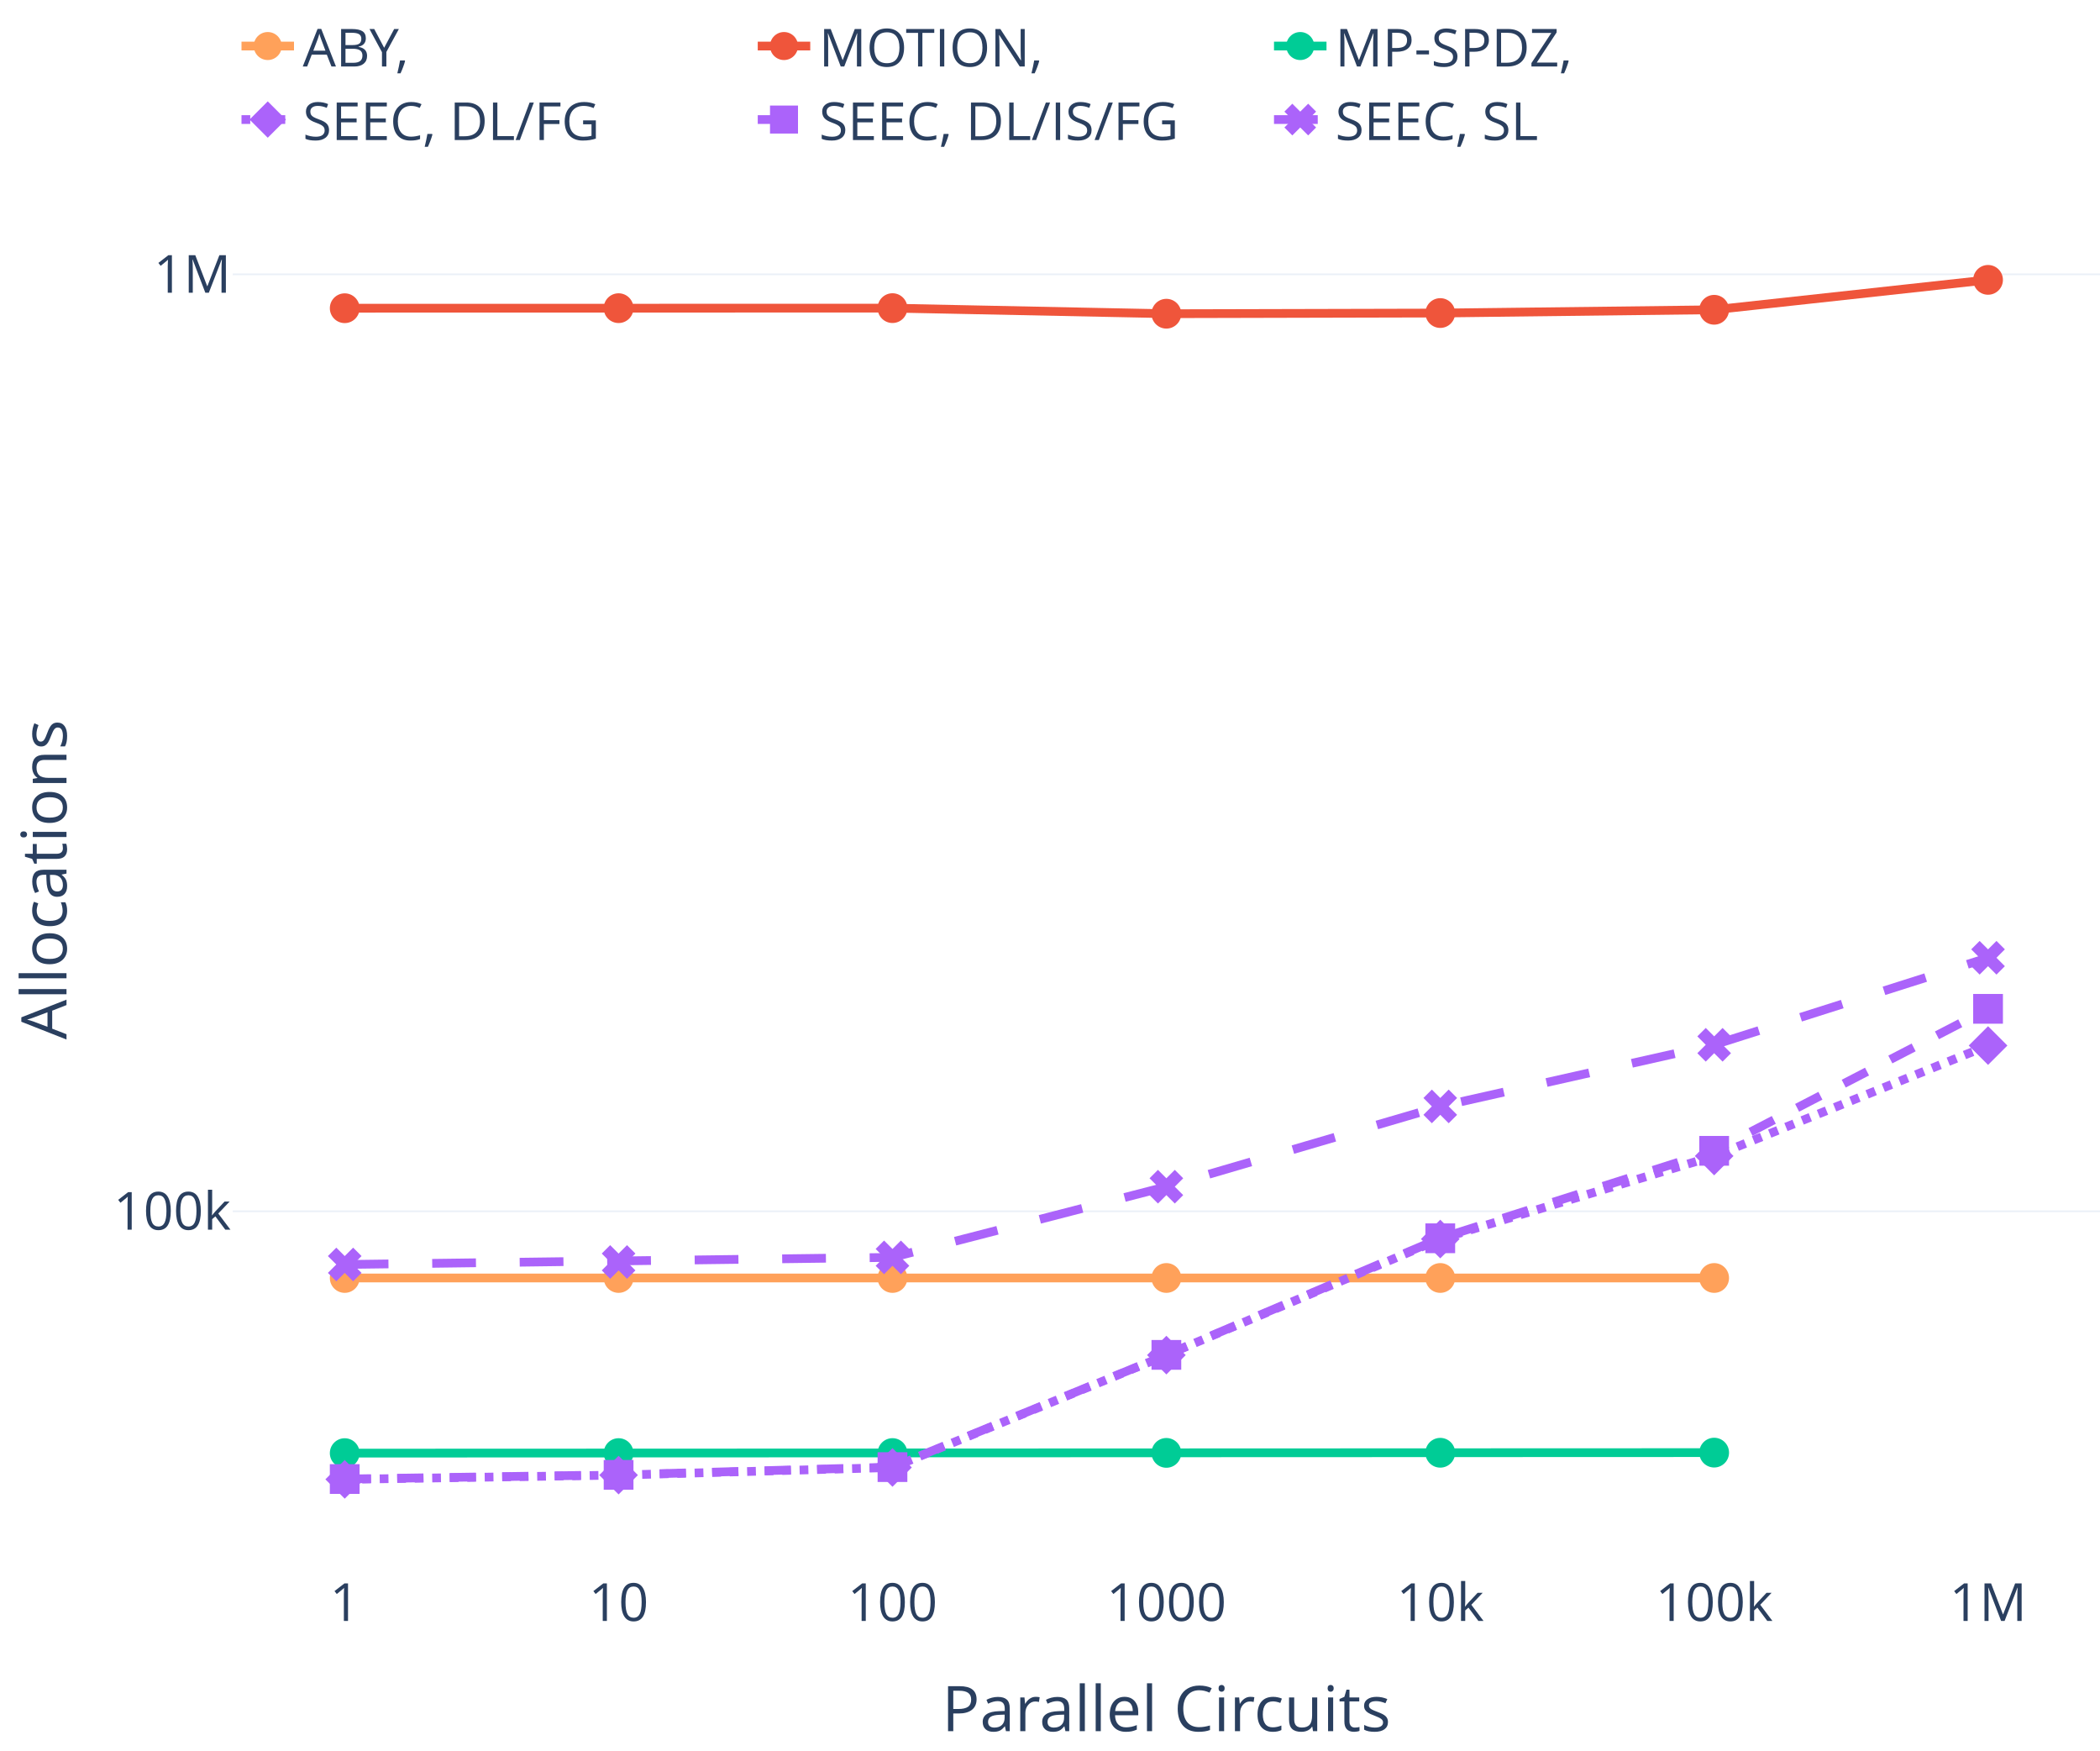
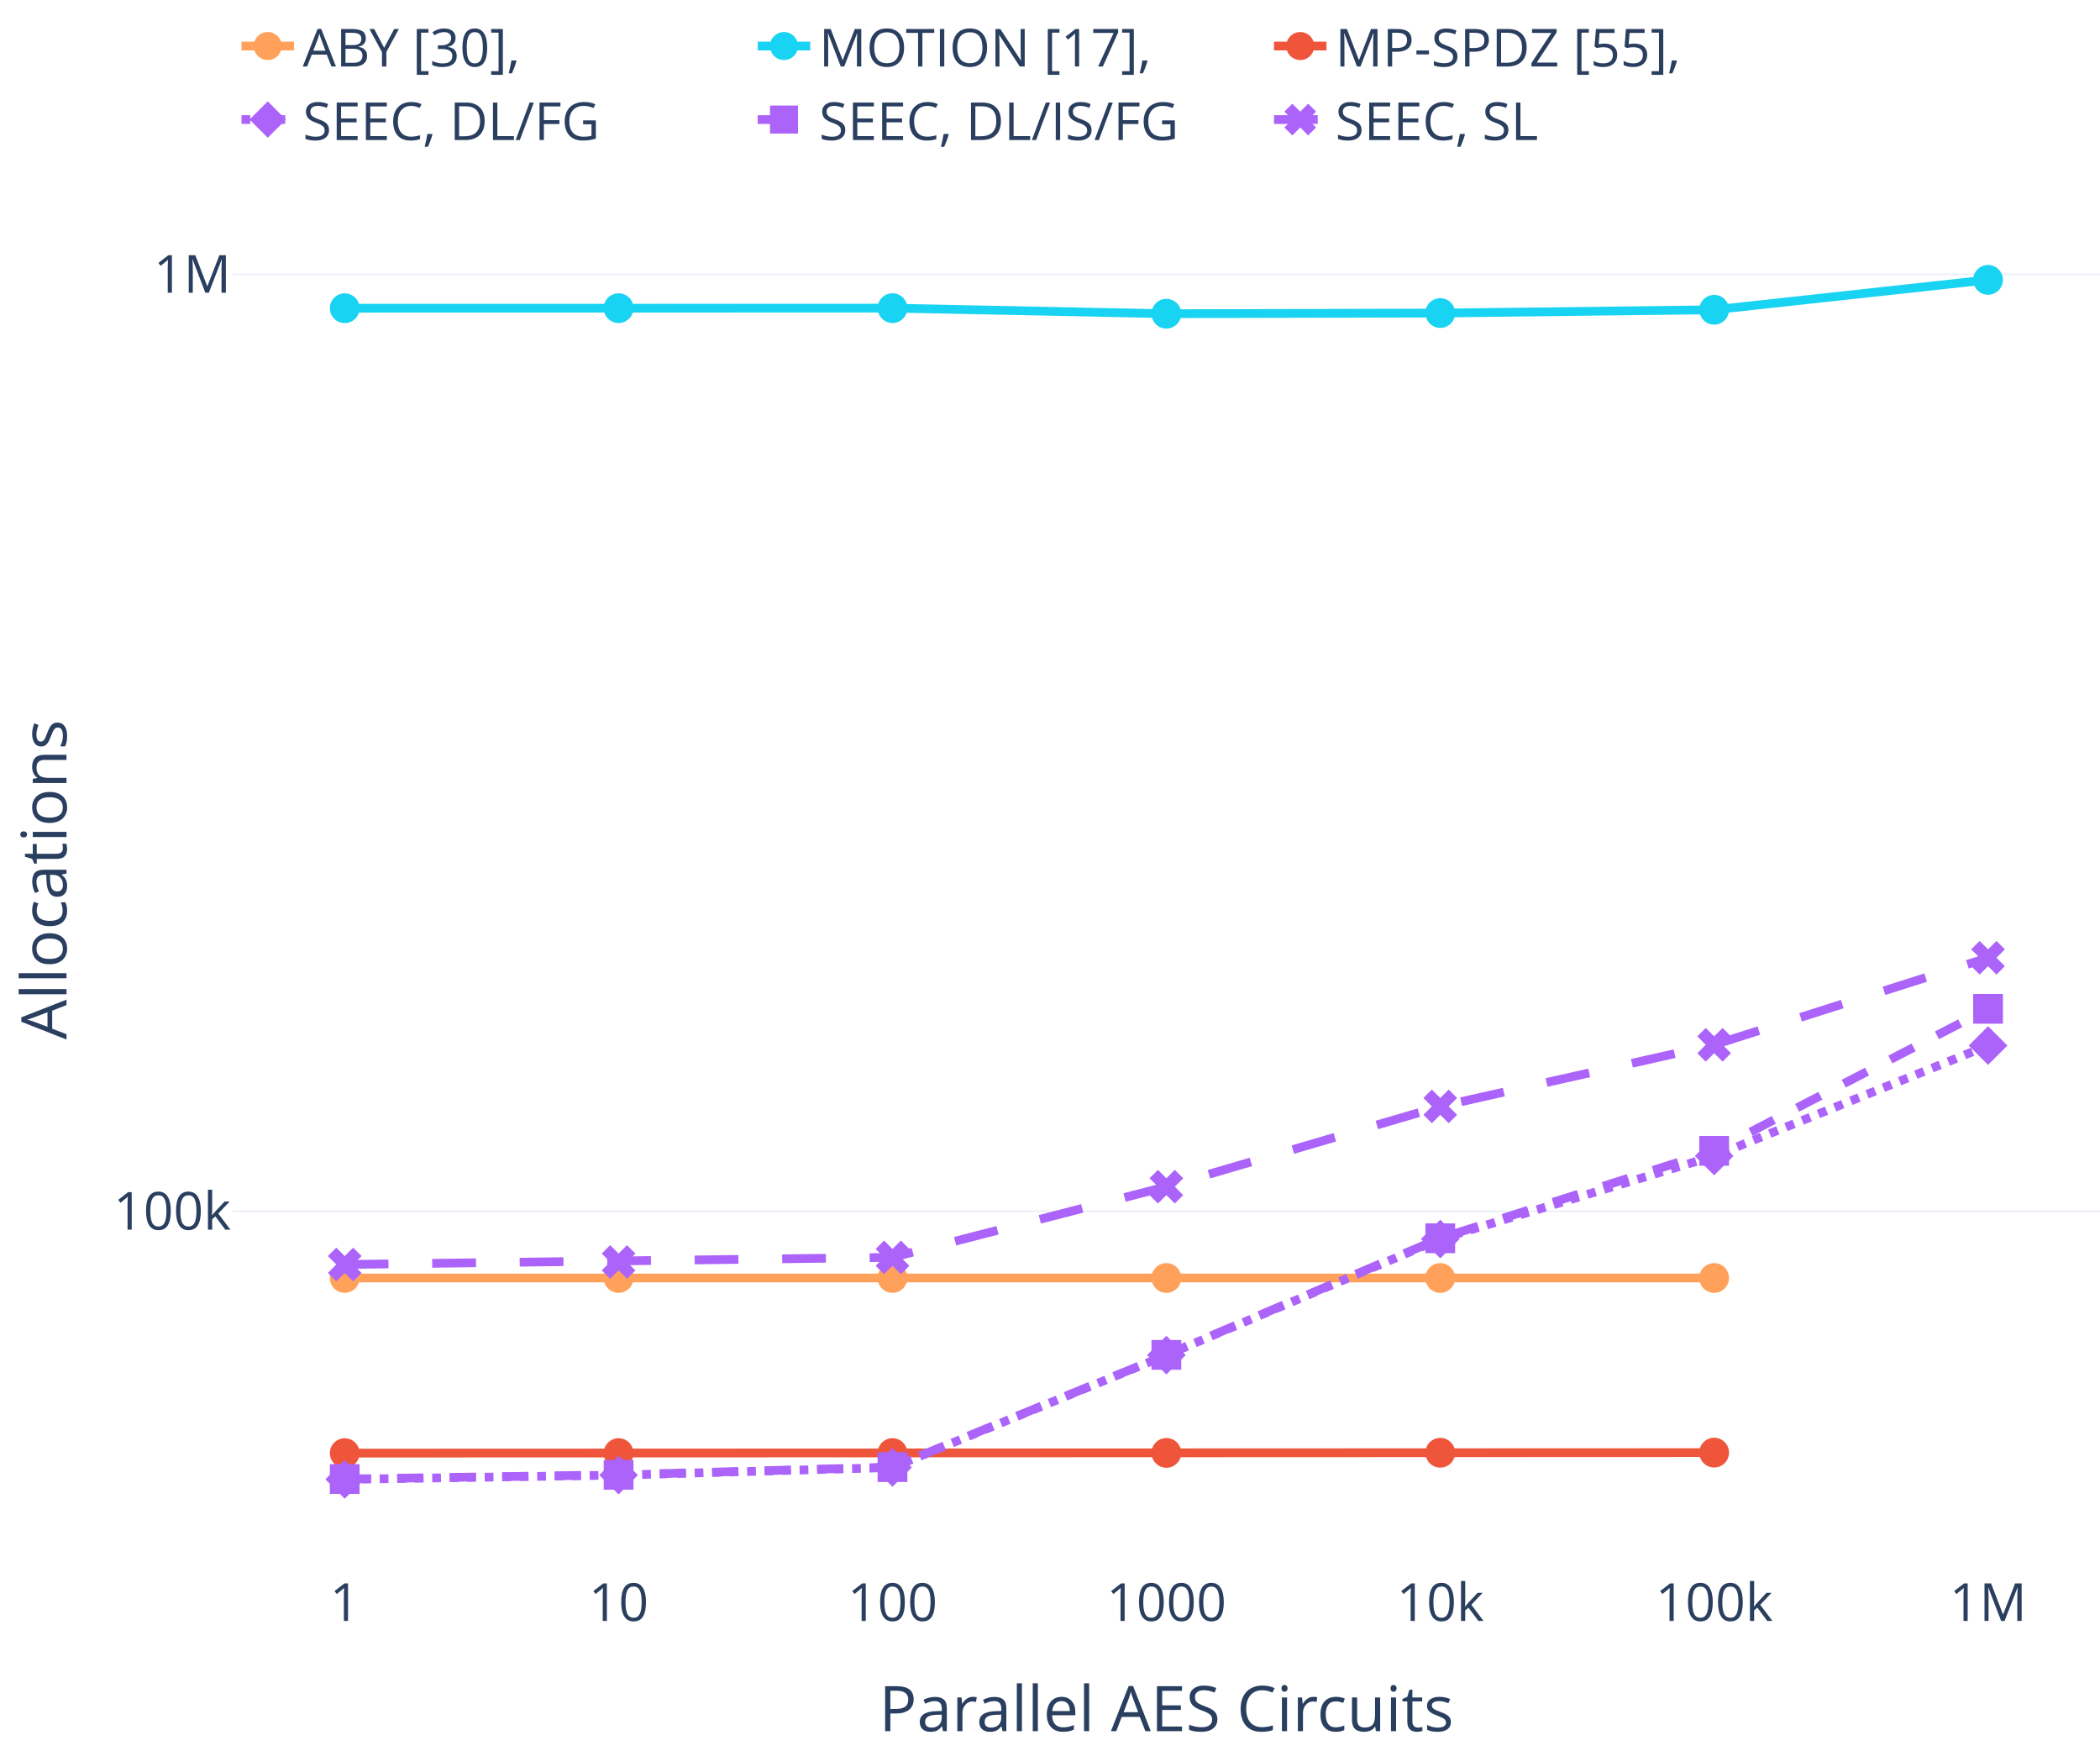
<svg xmlns="http://www.w3.org/2000/svg" class="main-svg" width="1200" height="1000" style="" viewBox="0 0 1200 1000">
  <rect x="0" y="0" width="1200" height="1000" style="fill: rgb(255, 255, 255); fill-opacity: 1;" />
-   <defs id="defs-3bbcf8">
+   <defs id="defs-82abd8">
    <g class="clips">
-       <clipPath id="clip3bbcf8xyplot" class="plotclip">
+       <clipPath id="clip82abd8xyplot" class="plotclip">
        <rect width="1067" height="785" />
      </clipPath>
-       <clipPath class="axesclip" id="clip3bbcf8x">
+       <clipPath class="axesclip" id="clip82abd8x">
        <rect x="133" y="0" width="1067" height="1000" />
      </clipPath>
-       <clipPath class="axesclip" id="clip3bbcf8y">
+       <clipPath class="axesclip" id="clip82abd8y">
        <rect x="0" y="110" width="1200" height="785" />
      </clipPath>
-       <clipPath class="axesclip" id="clip3bbcf8xy">
+       <clipPath class="axesclip" id="clip82abd8xy">
        <rect x="133" y="110" width="1067" height="785" />
      </clipPath>
    </g>
    <g class="gradients" />
    <g class="patterns" />
  </defs>
  <g class="bglayer" />
  <g class="layer-below">
    <g class="imagelayer" />
    <g class="shapelayer" />
  </g>
  <g class="cartesianlayer">
    <g class="subplot xy">
      <g class="layer-subplot">
        <g class="shapelayer" />
        <g class="imagelayer" />
      </g>
      <g class="minor-gridlayer">
        <g class="x" />
        <g class="y" />
      </g>
      <g class="gridlayer">
        <g class="x" />
        <g class="y">
          <path class="ygrid crisp" transform="translate(0,691.99)" d="M133,0h1067" style="stroke: rgb(235, 240, 248); stroke-opacity: 1; stroke-width: 1px;" />
          <path class="ygrid crisp" transform="translate(0,156.73)" d="M133,0h1067" style="stroke: rgb(235, 240, 248); stroke-opacity: 1; stroke-width: 1px;" />
        </g>
      </g>
      <g class="zerolinelayer" />
      <path class="xlines-below" />
      <path class="ylines-below" />
      <g class="overlines-below" />
      <g class="xaxislayer-below" />
      <g class="yaxislayer-below" />
      <g class="overaxes-below" />
-       <g class="plot" transform="translate(133,110)" clip-path="url(#clip3bbcf8xyplot)">
+       <g class="plot" transform="translate(133,110)" clip-path="url(#clip82abd8xyplot)">
        <g class="scatterlayer mlayer">
-           <g class="trace scatter trace891a76" style="stroke-miterlimit: 2; opacity: 1;">
+           <g class="trace scatter trace48ddb7" style="stroke-miterlimit: 2; opacity: 1;">
            <g class="fills" />
            <g class="errorbars" />
            <g class="lines">
              <path class="js-line" d="M63.98,620.09L846.52,620.09" style="vector-effect: none; fill: none; stroke: rgb(255, 161, 90); stroke-opacity: 1; stroke-width: 5px; opacity: 1;" />
            </g>
            <g class="points">
              <path class="point" transform="translate(63.98,620.09)" d="M8.5,0A8.5,8.5 0 1,1 0,-8.5A8.5,8.5 0 0,1 8.5,0Z" style="opacity: 1; stroke-width: 0px; fill: rgb(255, 161, 90); fill-opacity: 1;" />
              <path class="point" transform="translate(220.48,620.09)" d="M8.5,0A8.5,8.5 0 1,1 0,-8.5A8.5,8.5 0 0,1 8.5,0Z" style="opacity: 1; stroke-width: 0px; fill: rgb(255, 161, 90); fill-opacity: 1;" />
              <path class="point" transform="translate(376.99,620.09)" d="M8.5,0A8.5,8.5 0 1,1 0,-8.5A8.5,8.5 0 0,1 8.5,0Z" style="opacity: 1; stroke-width: 0px; fill: rgb(255, 161, 90); fill-opacity: 1;" />
              <path class="point" transform="translate(533.5,620.09)" d="M8.5,0A8.5,8.5 0 1,1 0,-8.5A8.5,8.5 0 0,1 8.5,0Z" style="opacity: 1; stroke-width: 0px; fill: rgb(255, 161, 90); fill-opacity: 1;" />
              <path class="point" transform="translate(690.01,620.09)" d="M8.5,0A8.5,8.5 0 1,1 0,-8.5A8.5,8.5 0 0,1 8.5,0Z" style="opacity: 1; stroke-width: 0px; fill: rgb(255, 161, 90); fill-opacity: 1;" />
              <path class="point" transform="translate(846.52,620.09)" d="M8.5,0A8.5,8.5 0 1,1 0,-8.5A8.5,8.5 0 0,1 8.5,0Z" style="opacity: 1; stroke-width: 0px; fill: rgb(255, 161, 90); fill-opacity: 1;" />
            </g>
            <g class="text" />
          </g>
-           <g class="trace scatter trace43a519" style="stroke-miterlimit: 2; opacity: 1;">
-             <g class="fills" />
-             <g class="errorbars" />
-             <g class="lines">
-               <path class="js-line" d="M63.98,66.08L376.99,66.03L533.5,69.22L690.01,68.84L846.52,66.97L1003.03,49.88" style="vector-effect: none; fill: none; stroke: rgb(239, 85, 59); stroke-opacity: 1; stroke-width: 5px; opacity: 1;" />
-             </g>
-             <g class="points">
-               <path class="point" transform="translate(63.98,66.08)" d="M8.5,0A8.5,8.5 0 1,1 0,-8.5A8.5,8.5 0 0,1 8.5,0Z" style="opacity: 1; stroke-width: 0px; fill: rgb(239, 85, 59); fill-opacity: 1;" />
-               <path class="point" transform="translate(220.48,66.05)" d="M8.5,0A8.5,8.5 0 1,1 0,-8.5A8.5,8.5 0 0,1 8.5,0Z" style="opacity: 1; stroke-width: 0px; fill: rgb(239, 85, 59); fill-opacity: 1;" />
-               <path class="point" transform="translate(376.99,66.03)" d="M8.5,0A8.5,8.5 0 1,1 0,-8.5A8.5,8.5 0 0,1 8.5,0Z" style="opacity: 1; stroke-width: 0px; fill: rgb(239, 85, 59); fill-opacity: 1;" />
-               <path class="point" transform="translate(533.5,69.22)" d="M8.5,0A8.5,8.5 0 1,1 0,-8.5A8.5,8.5 0 0,1 8.5,0Z" style="opacity: 1; stroke-width: 0px; fill: rgb(239, 85, 59); fill-opacity: 1;" />
-               <path class="point" transform="translate(690.01,68.84)" d="M8.5,0A8.5,8.5 0 1,1 0,-8.5A8.5,8.5 0 0,1 8.5,0Z" style="opacity: 1; stroke-width: 0px; fill: rgb(239, 85, 59); fill-opacity: 1;" />
-               <path class="point" transform="translate(846.52,66.97)" d="M8.5,0A8.5,8.5 0 1,1 0,-8.5A8.5,8.5 0 0,1 8.5,0Z" style="opacity: 1; stroke-width: 0px; fill: rgb(239, 85, 59); fill-opacity: 1;" />
-               <path class="point" transform="translate(1003.03,49.88)" d="M8.5,0A8.5,8.5 0 1,1 0,-8.5A8.5,8.5 0 0,1 8.5,0Z" style="opacity: 1; stroke-width: 0px; fill: rgb(239, 85, 59); fill-opacity: 1;" />
-             </g>
-             <g class="text" />
-           </g>
-           <g class="trace scatter trace072ea4" style="stroke-miterlimit: 2; opacity: 1;">
-             <g class="fills" />
-             <g class="errorbars" />
-             <g class="lines">
-               <path class="js-line" d="M63.98,720.15L846.52,719.86" style="vector-effect: none; fill: none; stroke: rgb(0, 204, 150); stroke-opacity: 1; stroke-width: 5px; opacity: 1;" />
-             </g>
-             <g class="points">
-               <path class="point" transform="translate(63.98,720.15)" d="M8.5,0A8.5,8.5 0 1,1 0,-8.5A8.5,8.5 0 0,1 8.5,0Z" style="opacity: 1; stroke-width: 0px; fill: rgb(0, 204, 150); fill-opacity: 1;" />
-               <path class="point" transform="translate(220.48,720.13)" d="M8.5,0A8.5,8.5 0 1,1 0,-8.5A8.5,8.5 0 0,1 8.5,0Z" style="opacity: 1; stroke-width: 0px; fill: rgb(0, 204, 150); fill-opacity: 1;" />
-               <path class="point" transform="translate(376.99,720.11)" d="M8.5,0A8.5,8.5 0 1,1 0,-8.5A8.5,8.5 0 0,1 8.5,0Z" style="opacity: 1; stroke-width: 0px; fill: rgb(0, 204, 150); fill-opacity: 1;" />
-               <path class="point" transform="translate(533.5,720.01)" d="M8.5,0A8.5,8.5 0 1,1 0,-8.5A8.5,8.5 0 0,1 8.5,0Z" style="opacity: 1; stroke-width: 0px; fill: rgb(0, 204, 150); fill-opacity: 1;" />
-               <path class="point" transform="translate(690.01,719.94)" d="M8.5,0A8.5,8.5 0 1,1 0,-8.5A8.5,8.5 0 0,1 8.5,0Z" style="opacity: 1; stroke-width: 0px; fill: rgb(0, 204, 150); fill-opacity: 1;" />
-               <path class="point" transform="translate(846.52,719.86)" d="M8.5,0A8.5,8.5 0 1,1 0,-8.5A8.5,8.5 0 0,1 8.5,0Z" style="opacity: 1; stroke-width: 0px; fill: rgb(0, 204, 150); fill-opacity: 1;" />
-             </g>
-             <g class="text" />
-           </g>
-           <g class="trace scatter tracebaf85b" style="stroke-miterlimit: 2; opacity: 1;">
+           <g class="trace scatter trace11495b" style="stroke-miterlimit: 2; opacity: 1;">
+             <g class="fills" />
+             <g class="errorbars" />
+             <g class="lines">
+               <path class="js-line" d="M63.98,66.08L376.99,66.03L533.5,69.22L690.01,68.84L846.52,66.97L1003.03,49.88" style="vector-effect: none; fill: none; stroke: rgb(25, 211, 243); stroke-opacity: 1; stroke-width: 5px; opacity: 1;" />
+             </g>
+             <g class="points">
+               <path class="point" transform="translate(63.98,66.08)" d="M8.5,0A8.5,8.5 0 1,1 0,-8.5A8.5,8.5 0 0,1 8.5,0Z" style="opacity: 1; stroke-width: 0px; fill: rgb(25, 211, 243); fill-opacity: 1;" />
+               <path class="point" transform="translate(220.48,66.05)" d="M8.5,0A8.5,8.5 0 1,1 0,-8.5A8.5,8.5 0 0,1 8.5,0Z" style="opacity: 1; stroke-width: 0px; fill: rgb(25, 211, 243); fill-opacity: 1;" />
+               <path class="point" transform="translate(376.99,66.03)" d="M8.5,0A8.5,8.5 0 1,1 0,-8.5A8.5,8.5 0 0,1 8.5,0Z" style="opacity: 1; stroke-width: 0px; fill: rgb(25, 211, 243); fill-opacity: 1;" />
+               <path class="point" transform="translate(533.5,69.22)" d="M8.5,0A8.5,8.5 0 1,1 0,-8.5A8.5,8.5 0 0,1 8.5,0Z" style="opacity: 1; stroke-width: 0px; fill: rgb(25, 211, 243); fill-opacity: 1;" />
+               <path class="point" transform="translate(690.01,68.84)" d="M8.5,0A8.5,8.5 0 1,1 0,-8.5A8.5,8.5 0 0,1 8.5,0Z" style="opacity: 1; stroke-width: 0px; fill: rgb(25, 211, 243); fill-opacity: 1;" />
+               <path class="point" transform="translate(846.52,66.97)" d="M8.5,0A8.5,8.5 0 1,1 0,-8.5A8.5,8.5 0 0,1 8.5,0Z" style="opacity: 1; stroke-width: 0px; fill: rgb(25, 211, 243); fill-opacity: 1;" />
+               <path class="point" transform="translate(1003.03,49.88)" d="M8.5,0A8.5,8.5 0 1,1 0,-8.5A8.5,8.5 0 0,1 8.5,0Z" style="opacity: 1; stroke-width: 0px; fill: rgb(25, 211, 243); fill-opacity: 1;" />
+             </g>
+             <g class="text" />
+           </g>
+           <g class="trace scatter trace55a1e8" style="stroke-miterlimit: 2; opacity: 1;">
+             <g class="fills" />
+             <g class="errorbars" />
+             <g class="lines">
+               <path class="js-line" d="M63.98,720.15L846.52,719.86" style="vector-effect: none; fill: none; stroke: rgb(239, 85, 59); stroke-opacity: 1; stroke-width: 5px; opacity: 1;" />
+             </g>
+             <g class="points">
+               <path class="point" transform="translate(63.98,720.15)" d="M8.5,0A8.5,8.5 0 1,1 0,-8.5A8.5,8.5 0 0,1 8.5,0Z" style="opacity: 1; stroke-width: 0px; fill: rgb(239, 85, 59); fill-opacity: 1;" />
+               <path class="point" transform="translate(220.48,720.13)" d="M8.5,0A8.5,8.5 0 1,1 0,-8.5A8.5,8.5 0 0,1 8.5,0Z" style="opacity: 1; stroke-width: 0px; fill: rgb(239, 85, 59); fill-opacity: 1;" />
+               <path class="point" transform="translate(376.99,720.11)" d="M8.5,0A8.5,8.5 0 1,1 0,-8.5A8.5,8.5 0 0,1 8.5,0Z" style="opacity: 1; stroke-width: 0px; fill: rgb(239, 85, 59); fill-opacity: 1;" />
+               <path class="point" transform="translate(533.5,720.01)" d="M8.5,0A8.5,8.5 0 1,1 0,-8.5A8.5,8.5 0 0,1 8.5,0Z" style="opacity: 1; stroke-width: 0px; fill: rgb(239, 85, 59); fill-opacity: 1;" />
+               <path class="point" transform="translate(690.01,719.94)" d="M8.5,0A8.5,8.5 0 1,1 0,-8.5A8.5,8.5 0 0,1 8.5,0Z" style="opacity: 1; stroke-width: 0px; fill: rgb(239, 85, 59); fill-opacity: 1;" />
+               <path class="point" transform="translate(846.52,719.86)" d="M8.5,0A8.5,8.5 0 1,1 0,-8.5A8.5,8.5 0 0,1 8.5,0Z" style="opacity: 1; stroke-width: 0px; fill: rgb(239, 85, 59); fill-opacity: 1;" />
+             </g>
+             <g class="text" />
+           </g>
+           <g class="trace scatter trace42d8d4" style="stroke-miterlimit: 2; opacity: 1;">
            <g class="fills" />
            <g class="errorbars" />
            <g class="lines">
              <path class="js-line" d="M63.98,735.13L220.48,732.7L376.99,728.34L533.5,664.15L690.01,597.84L846.52,550.41L1003.03,487.31" style="vector-effect: none; fill: none; stroke: rgb(171, 99, 250); stroke-opacity: 1; stroke-dasharray: 5px, 5px; stroke-width: 5px; opacity: 1;" />
            </g>
            <g class="points">
              <path class="point" transform="translate(63.98,735.13)" d="M11.05,0L0,11.05L-11.05,0L0,-11.05Z" style="opacity: 1; stroke-width: 0px; fill: rgb(171, 99, 250); fill-opacity: 1;" />
              <path class="point" transform="translate(220.48,732.7)" d="M11.05,0L0,11.05L-11.05,0L0,-11.05Z" style="opacity: 1; stroke-width: 0px; fill: rgb(171, 99, 250); fill-opacity: 1;" />
              <path class="point" transform="translate(376.99,728.34)" d="M11.05,0L0,11.05L-11.05,0L0,-11.05Z" style="opacity: 1; stroke-width: 0px; fill: rgb(171, 99, 250); fill-opacity: 1;" />
              <path class="point" transform="translate(533.5,664.15)" d="M11.05,0L0,11.05L-11.05,0L0,-11.05Z" style="opacity: 1; stroke-width: 0px; fill: rgb(171, 99, 250); fill-opacity: 1;" />
              <path class="point" transform="translate(690.01,597.84)" d="M11.05,0L0,11.05L-11.05,0L0,-11.05Z" style="opacity: 1; stroke-width: 0px; fill: rgb(171, 99, 250); fill-opacity: 1;" />
              <path class="point" transform="translate(846.52,550.41)" d="M11.05,0L0,11.05L-11.05,0L0,-11.05Z" style="opacity: 1; stroke-width: 0px; fill: rgb(171, 99, 250); fill-opacity: 1;" />
              <path class="point" transform="translate(1003.03,487.31)" d="M11.05,0L0,11.05L-11.05,0L0,-11.05Z" style="opacity: 1; stroke-width: 0px; fill: rgb(171, 99, 250); fill-opacity: 1;" />
            </g>
            <g class="text" />
          </g>
-           <g class="trace scatter trace0885f6" style="stroke-miterlimit: 2; opacity: 1;">
+           <g class="trace scatter trace0ea298" style="stroke-miterlimit: 2; opacity: 1;">
            <g class="fills" />
            <g class="errorbars" />
            <g class="lines">
              <path class="js-line" d="M63.98,734.95L220.48,732.55L376.99,728.13L533.5,664.02L690.01,597.41L846.52,547.45L1003.03,466.33" style="vector-effect: none; fill: none; stroke: rgb(171, 99, 250); stroke-opacity: 1; stroke-dasharray: 15px, 15px; stroke-width: 5px; opacity: 1;" />
            </g>
            <g class="points">
              <path class="point" transform="translate(63.98,734.95)" d="M8.5,8.5H-8.5V-8.5H8.5Z" style="opacity: 1; stroke-width: 0px; fill: rgb(171, 99, 250); fill-opacity: 1;" />
              <path class="point" transform="translate(220.48,732.55)" d="M8.5,8.5H-8.5V-8.5H8.5Z" style="opacity: 1; stroke-width: 0px; fill: rgb(171, 99, 250); fill-opacity: 1;" />
              <path class="point" transform="translate(376.99,728.13)" d="M8.5,8.5H-8.5V-8.5H8.5Z" style="opacity: 1; stroke-width: 0px; fill: rgb(171, 99, 250); fill-opacity: 1;" />
              <path class="point" transform="translate(533.5,664.02)" d="M8.5,8.5H-8.5V-8.5H8.5Z" style="opacity: 1; stroke-width: 0px; fill: rgb(171, 99, 250); fill-opacity: 1;" />
              <path class="point" transform="translate(690.01,597.41)" d="M8.5,8.5H-8.5V-8.5H8.5Z" style="opacity: 1; stroke-width: 0px; fill: rgb(171, 99, 250); fill-opacity: 1;" />
              <path class="point" transform="translate(846.52,547.45)" d="M8.5,8.5H-8.5V-8.5H8.5Z" style="opacity: 1; stroke-width: 0px; fill: rgb(171, 99, 250); fill-opacity: 1;" />
              <path class="point" transform="translate(1003.03,466.33)" d="M8.5,8.5H-8.5V-8.5H8.5Z" style="opacity: 1; stroke-width: 0px; fill: rgb(171, 99, 250); fill-opacity: 1;" />
            </g>
            <g class="text" />
          </g>
-           <g class="trace scatter trace849975" style="stroke-miterlimit: 2; opacity: 1;">
+           <g class="trace scatter tracee18279" style="stroke-miterlimit: 2; opacity: 1;">
            <g class="fills" />
            <g class="errorbars" />
            <g class="lines">
              <path class="js-line" d="M63.98,612.38L376.99,608.32L533.5,567.94L690.01,522.07L846.52,486.87L1003.03,437.16" style="vector-effect: none; fill: none; stroke: rgb(171, 99, 250); stroke-opacity: 1; stroke-dasharray: 25px, 25px; stroke-width: 5px; opacity: 1;" />
            </g>
            <g class="points">
              <path class="point" transform="translate(63.98,612.38)" d="M0,4.81l4.81,4.81l4.81,-4.81l-4.81,-4.81l4.81,-4.81l-4.81,-4.81l-4.81,4.81l-4.81,-4.81l-4.81,4.81l4.81,4.81l-4.81,4.81l4.81,4.81Z" style="opacity: 1; stroke-width: 0px; fill: rgb(171, 99, 250); fill-opacity: 1;" />
              <path class="point" transform="translate(220.48,610.95)" d="M0,4.81l4.81,4.81l4.81,-4.81l-4.81,-4.81l4.81,-4.81l-4.81,-4.81l-4.81,4.81l-4.81,-4.81l-4.81,4.81l4.81,4.81l-4.81,4.81l4.81,4.81Z" style="opacity: 1; stroke-width: 0px; fill: rgb(171, 99, 250); fill-opacity: 1;" />
              <path class="point" transform="translate(376.99,608.32)" d="M0,4.81l4.81,4.81l4.81,-4.81l-4.81,-4.81l4.81,-4.81l-4.81,-4.81l-4.81,4.81l-4.81,-4.81l-4.81,4.81l4.81,4.81l-4.81,4.81l4.81,4.81Z" style="opacity: 1; stroke-width: 0px; fill: rgb(171, 99, 250); fill-opacity: 1;" />
              <path class="point" transform="translate(533.5,567.94)" d="M0,4.81l4.81,4.81l4.81,-4.81l-4.81,-4.81l4.81,-4.81l-4.81,-4.81l-4.81,4.81l-4.81,-4.81l-4.81,4.81l4.81,4.81l-4.81,4.81l4.81,4.81Z" style="opacity: 1; stroke-width: 0px; fill: rgb(171, 99, 250); fill-opacity: 1;" />
              <path class="point" transform="translate(690.01,522.07)" d="M0,4.81l4.81,4.81l4.81,-4.81l-4.81,-4.81l4.81,-4.81l-4.81,-4.81l-4.81,4.81l-4.81,-4.81l-4.81,4.81l4.81,4.81l-4.81,4.81l4.81,4.81Z" style="opacity: 1; stroke-width: 0px; fill: rgb(171, 99, 250); fill-opacity: 1;" />
              <path class="point" transform="translate(846.52,486.87)" d="M0,4.81l4.81,4.81l4.81,-4.81l-4.81,-4.81l4.81,-4.81l-4.81,-4.81l-4.81,4.81l-4.81,-4.81l-4.81,4.81l4.81,4.81l-4.81,4.81l4.81,4.81Z" style="opacity: 1; stroke-width: 0px; fill: rgb(171, 99, 250); fill-opacity: 1;" />
              <path class="point" transform="translate(1003.03,437.16)" d="M0,4.81l4.81,4.81l4.81,-4.81l-4.81,-4.81l4.81,-4.81l-4.81,-4.81l-4.81,4.81l-4.81,-4.81l-4.81,4.81l4.81,4.81l-4.81,4.81l4.81,4.81Z" style="opacity: 1; stroke-width: 0px; fill: rgb(171, 99, 250); fill-opacity: 1;" />
            </g>
            <g class="text" />
          </g>
        </g>
      </g>
      <g class="overplot" />
      <path class="xlines-above crisp" d="M0,0" style="fill: none;" />
      <path class="ylines-above crisp" d="M0,0" style="fill: none;" />
      <g class="overlines-above" />
      <g class="xaxislayer-above">
        <g class="xtick">
          <text text-anchor="middle" x="0" y="926" transform="translate(196.98,0)" style="font-family: 'Open Sans', verdana, arial, sans-serif; font-size: 30px; fill: rgb(42, 63, 95); fill-opacity: 1; white-space: pre; opacity: 1;">1</text>
        </g>
        <g class="xtick">
          <text text-anchor="middle" x="0" y="926" style="font-family: 'Open Sans', verdana, arial, sans-serif; font-size: 30px; fill: rgb(42, 63, 95); fill-opacity: 1; white-space: pre; opacity: 1;" transform="translate(353.48,0)">10</text>
        </g>
        <g class="xtick">
          <text text-anchor="middle" x="0" y="926" style="font-family: 'Open Sans', verdana, arial, sans-serif; font-size: 30px; fill: rgb(42, 63, 95); fill-opacity: 1; white-space: pre; opacity: 1;" transform="translate(509.99,0)">100</text>
        </g>
        <g class="xtick">
          <text text-anchor="middle" x="0" y="926" style="font-family: 'Open Sans', verdana, arial, sans-serif; font-size: 30px; fill: rgb(42, 63, 95); fill-opacity: 1; white-space: pre; opacity: 1;" transform="translate(666.5,0)">1000</text>
        </g>
        <g class="xtick">
          <text text-anchor="middle" x="0" y="926" style="font-family: 'Open Sans', verdana, arial, sans-serif; font-size: 30px; fill: rgb(42, 63, 95); fill-opacity: 1; white-space: pre; opacity: 1;" transform="translate(823.01,0)">10k</text>
        </g>
        <g class="xtick">
          <text text-anchor="middle" x="0" y="926" style="font-family: 'Open Sans', verdana, arial, sans-serif; font-size: 30px; fill: rgb(42, 63, 95); fill-opacity: 1; white-space: pre; opacity: 1;" transform="translate(979.52,0)">100k</text>
        </g>
        <g class="xtick">
          <text text-anchor="middle" x="0" y="926" style="font-family: 'Open Sans', verdana, arial, sans-serif; font-size: 30px; fill: rgb(42, 63, 95); fill-opacity: 1; white-space: pre; opacity: 1;" transform="translate(1136.03,0)">1M</text>
        </g>
      </g>
      <g class="yaxislayer-above">
        <g class="ytick">
          <text text-anchor="end" x="132" y="10.5" transform="translate(0,691.99)" style="font-family: 'Open Sans', verdana, arial, sans-serif; font-size: 30px; fill: rgb(42, 63, 95); fill-opacity: 1; white-space: pre; opacity: 1;">100k</text>
        </g>
        <g class="ytick">
          <text text-anchor="end" x="132" y="10.5" style="font-family: 'Open Sans', verdana, arial, sans-serif; font-size: 30px; fill: rgb(42, 63, 95); fill-opacity: 1; white-space: pre; opacity: 1;" transform="translate(0,156.73)">1M</text>
        </g>
      </g>
      <g class="overaxes-above" />
    </g>
  </g>
  <g class="polarlayer" />
  <g class="smithlayer" />
  <g class="ternarylayer" />
  <g class="geolayer" />
  <g class="funnelarealayer" />
  <g class="pielayer" />
  <g class="iciclelayer" />
  <g class="treemaplayer" />
  <g class="sunburstlayer" />
  <g class="glimages" />
-   <defs id="topdefs-3bbcf8">
+   <defs id="topdefs-82abd8">
    <g class="clips" />
-     <clipPath id="legend3bbcf8">
+     <clipPath id="legend82abd8">
      <rect width="885" height="94" x="0" y="0" />
    </clipPath>
  </defs>
  <g class="layer-above">
    <g class="imagelayer" />
    <g class="shapelayer" />
  </g>
  <g class="infolayer">
    <g class="legend" pointer-events="all" transform="translate(133,0.3)">
      <rect class="bg" shape-rendering="crispEdges" width="885" height="94" x="0" y="0" style="stroke: rgb(68, 68, 68); stroke-opacity: 1; fill: rgb(255, 255, 255); fill-opacity: 1; stroke-width: 0px;" />
-       <g class="scrollbox" transform="" clip-path="url(#legend3bbcf8)">
+       <g class="scrollbox" transform="" clip-path="url(#legend82abd8)">
        <g class="groups" transform="">
          <g class="traces" transform="translate(0,26)" style="opacity: 1;">
-             <text class="legendtext" text-anchor="start" x="40" y="11.7" style="font-family: 'Open Sans', verdana, arial, sans-serif; font-size: 30px; fill: rgb(42, 63, 95); fill-opacity: 1; white-space: pre;">ABY, </text>
+             <text class="legendtext" text-anchor="start" x="40" y="11.7" style="font-family: 'Open Sans', verdana, arial, sans-serif; font-size: 30px; fill: rgb(42, 63, 95); fill-opacity: 1; white-space: pre;">ABY [30], </text>
            <g class="layers" style="opacity: 1;">
              <g class="legendfill" />
              <g class="legendlines">
                <path class="js-line" d="M5,0h30" style="fill: none; stroke: rgb(255, 161, 90); stroke-opacity: 1; stroke-width: 5px;" />
              </g>
              <g class="legendsymbols">
                <g class="legendpoints">
                  <path class="scatterpts" transform="translate(20,0)" d="M8,0A8,8 0 1,1 0,-8A8,8 0 0,1 8,0Z" style="opacity: 1; stroke-width: 0px; fill: rgb(255, 161, 90); fill-opacity: 1;" />
                </g>
              </g>
            </g>
            <rect class="legendtoggle" x="0" y="-21" width="292.5" height="42" style="fill: rgb(0, 0, 0); fill-opacity: 0;" />
          </g>
        </g>
        <g class="groups" transform="translate(295,0)">
          <g class="traces" transform="translate(0,26)" style="opacity: 1;">
-             <text class="legendtext" text-anchor="start" x="40" y="11.7" style="font-family: 'Open Sans', verdana, arial, sans-serif; font-size: 30px; fill: rgb(42, 63, 95); fill-opacity: 1; white-space: pre;">MOTION, </text>
+             <text class="legendtext" text-anchor="start" x="40" y="11.7" style="font-family: 'Open Sans', verdana, arial, sans-serif; font-size: 30px; fill: rgb(42, 63, 95); fill-opacity: 1; white-space: pre;">MOTION [17], </text>
+             <g class="layers" style="opacity: 1;">
+               <g class="legendfill" />
+               <g class="legendlines">
+                 <path class="js-line" d="M5,0h30" style="fill: none; stroke: rgb(25, 211, 243); stroke-opacity: 1; stroke-width: 5px;" />
+               </g>
+               <g class="legendsymbols">
+                 <g class="legendpoints">
+                   <path class="scatterpts" transform="translate(20,0)" d="M8,0A8,8 0 1,1 0,-8A8,8 0 0,1 8,0Z" style="opacity: 1; stroke-width: 0px; fill: rgb(25, 211, 243); fill-opacity: 1;" />
+                 </g>
+               </g>
+             </g>
+             <rect class="legendtoggle" x="0" y="-21" width="292.5" height="42" style="fill: rgb(0, 0, 0); fill-opacity: 0;" />
+           </g>
+         </g>
+         <g class="groups" transform="translate(590,0)">
+           <g class="traces" transform="translate(0,26)" style="opacity: 1;">
+             <text class="legendtext" text-anchor="start" x="40" y="11.7" style="font-family: 'Open Sans', verdana, arial, sans-serif; font-size: 30px; fill: rgb(42, 63, 95); fill-opacity: 1; white-space: pre;">MP-SPDZ [55], </text>
            <g class="layers" style="opacity: 1;">
              <g class="legendfill" />
              <g class="legendlines">
                <path class="js-line" d="M5,0h30" style="fill: none; stroke: rgb(239, 85, 59); stroke-opacity: 1; stroke-width: 5px;" />
              </g>
              <g class="legendsymbols">
                <g class="legendpoints">
                  <path class="scatterpts" transform="translate(20,0)" d="M8,0A8,8 0 1,1 0,-8A8,8 0 0,1 8,0Z" style="opacity: 1; stroke-width: 0px; fill: rgb(239, 85, 59); fill-opacity: 1;" />
-                 </g>
-               </g>
-             </g>
-             <rect class="legendtoggle" x="0" y="-21" width="292.5" height="42" style="fill: rgb(0, 0, 0); fill-opacity: 0;" />
-           </g>
-         </g>
-         <g class="groups" transform="translate(590,0)">
-           <g class="traces" transform="translate(0,26)" style="opacity: 1;">
-             <text class="legendtext" text-anchor="start" x="40" y="11.7" style="font-family: 'Open Sans', verdana, arial, sans-serif; font-size: 30px; fill: rgb(42, 63, 95); fill-opacity: 1; white-space: pre;">MP-SPDZ, </text>
-             <g class="layers" style="opacity: 1;">
-               <g class="legendfill" />
-               <g class="legendlines">
-                 <path class="js-line" d="M5,0h30" style="fill: none; stroke: rgb(0, 204, 150); stroke-opacity: 1; stroke-width: 5px;" />
-               </g>
-               <g class="legendsymbols">
-                 <g class="legendpoints">
-                   <path class="scatterpts" transform="translate(20,0)" d="M8,0A8,8 0 1,1 0,-8A8,8 0 0,1 8,0Z" style="opacity: 1; stroke-width: 0px; fill: rgb(0, 204, 150); fill-opacity: 1;" />
                </g>
              </g>
            </g>
            <rect class="legendtoggle" x="0" y="-21" width="292.5" height="42" style="fill: rgb(0, 0, 0); fill-opacity: 0;" />
          </g>
        </g>
        <g class="groups" transform="translate(0,42)">
          <g class="traces" transform="translate(0,26)" style="opacity: 1;">
            <text class="legendtext" text-anchor="start" x="40" y="11.7" style="font-family: 'Open Sans', verdana, arial, sans-serif; font-size: 30px; fill: rgb(42, 63, 95); fill-opacity: 1; white-space: pre;">SEEC, DL/FG</text>
            <g class="layers" style="opacity: 1;">
              <g class="legendfill" />
              <g class="legendlines">
                <path class="js-line" d="M5,0h30" style="fill: none; stroke: rgb(171, 99, 250); stroke-opacity: 1; stroke-dasharray: 5px, 5px; stroke-width: 5px;" />
              </g>
              <g class="legendsymbols">
                <g class="legendpoints">
                  <path class="scatterpts" transform="translate(20,0)" d="M10.4,0L0,10.4L-10.4,0L0,-10.4Z" style="opacity: 1; stroke-width: 0px; fill: rgb(171, 99, 250); fill-opacity: 1;" />
                </g>
              </g>
            </g>
            <rect class="legendtoggle" x="0" y="-21" width="292.5" height="42" style="fill: rgb(0, 0, 0); fill-opacity: 0;" />
          </g>
        </g>
        <g class="groups" transform="translate(295,42)">
          <g class="traces" transform="translate(0,26)" style="opacity: 1;">
            <text class="legendtext" text-anchor="start" x="40" y="11.7" style="font-family: 'Open Sans', verdana, arial, sans-serif; font-size: 30px; fill: rgb(42, 63, 95); fill-opacity: 1; white-space: pre;">SEEC, DL/IS/FG</text>
            <g class="layers" style="opacity: 1;">
              <g class="legendfill" />
              <g class="legendlines">
                <path class="js-line" d="M5,0h30" style="fill: none; stroke: rgb(171, 99, 250); stroke-opacity: 1; stroke-dasharray: 15px, 15px; stroke-width: 5px;" />
              </g>
              <g class="legendsymbols">
                <g class="legendpoints">
                  <path class="scatterpts" transform="translate(20,0)" d="M8,8H-8V-8H8Z" style="opacity: 1; stroke-width: 0px; fill: rgb(171, 99, 250); fill-opacity: 1;" />
                </g>
              </g>
            </g>
            <rect class="legendtoggle" x="0" y="-21" width="292.5" height="42" style="fill: rgb(0, 0, 0); fill-opacity: 0;" />
          </g>
        </g>
        <g class="groups" transform="translate(590,42)">
          <g class="traces" transform="translate(0,26)" style="opacity: 1;">
            <text class="legendtext" text-anchor="start" x="40" y="11.7" style="font-family: 'Open Sans', verdana, arial, sans-serif; font-size: 30px; fill: rgb(42, 63, 95); fill-opacity: 1; white-space: pre;">SEEC, SL</text>
            <g class="layers" style="opacity: 1;">
              <g class="legendfill" />
              <g class="legendlines">
                <path class="js-line" d="M5,0h30" style="fill: none; stroke: rgb(171, 99, 250); stroke-opacity: 1; stroke-dasharray: 25px, 25px; stroke-width: 5px;" />
              </g>
              <g class="legendsymbols">
                <g class="legendpoints">
                  <path class="scatterpts" transform="translate(20,0)" d="M0,4.53l4.53,4.53l4.53,-4.53l-4.53,-4.53l4.53,-4.53l-4.53,-4.53l-4.53,4.53l-4.53,-4.53l-4.53,4.53l4.53,4.53l-4.53,4.53l4.53,4.53Z" style="opacity: 1; stroke-width: 0px; fill: rgb(171, 99, 250); fill-opacity: 1;" />
                </g>
              </g>
            </g>
            <rect class="legendtoggle" x="0" y="-21" width="292.5" height="42" style="fill: rgb(0, 0, 0); fill-opacity: 0;" />
          </g>
        </g>
      </g>
      <rect class="scrollbar" rx="20" ry="3" width="0" height="0" x="0" y="0" style="fill: rgb(128, 139, 164); fill-opacity: 1;" />
    </g>
    <g class="g-gtitle" />
    <g class="g-xtitle" transform="translate(0,-10.7)">
-       <text class="xtitle" x="666.5" y="999.7" text-anchor="middle" style="font-family: 'Open Sans', verdana, arial, sans-serif; font-size: 36px; fill: rgb(42, 63, 95); opacity: 1; font-weight: normal; white-space: pre;">Parallel Circuits</text>
+       <text class="xtitle" x="666.5" y="999.7" text-anchor="middle" style="font-family: 'Open Sans', verdana, arial, sans-serif; font-size: 36px; fill: rgb(42, 63, 95); opacity: 1; font-weight: normal; white-space: pre;">Parallel AES Circuits</text>
    </g>
    <g class="g-ytitle" transform="translate(37.91895,0)">
      <text class="ytitle" transform="rotate(-90,0.08125,502.5)" x="0.081" y="502.5" text-anchor="middle" style="font-family: 'Open Sans', verdana, arial, sans-serif; font-size: 36px; fill: rgb(42, 63, 95); opacity: 1; font-weight: normal; white-space: pre;">Allocations</text>
    </g>
  </g>
</svg>
